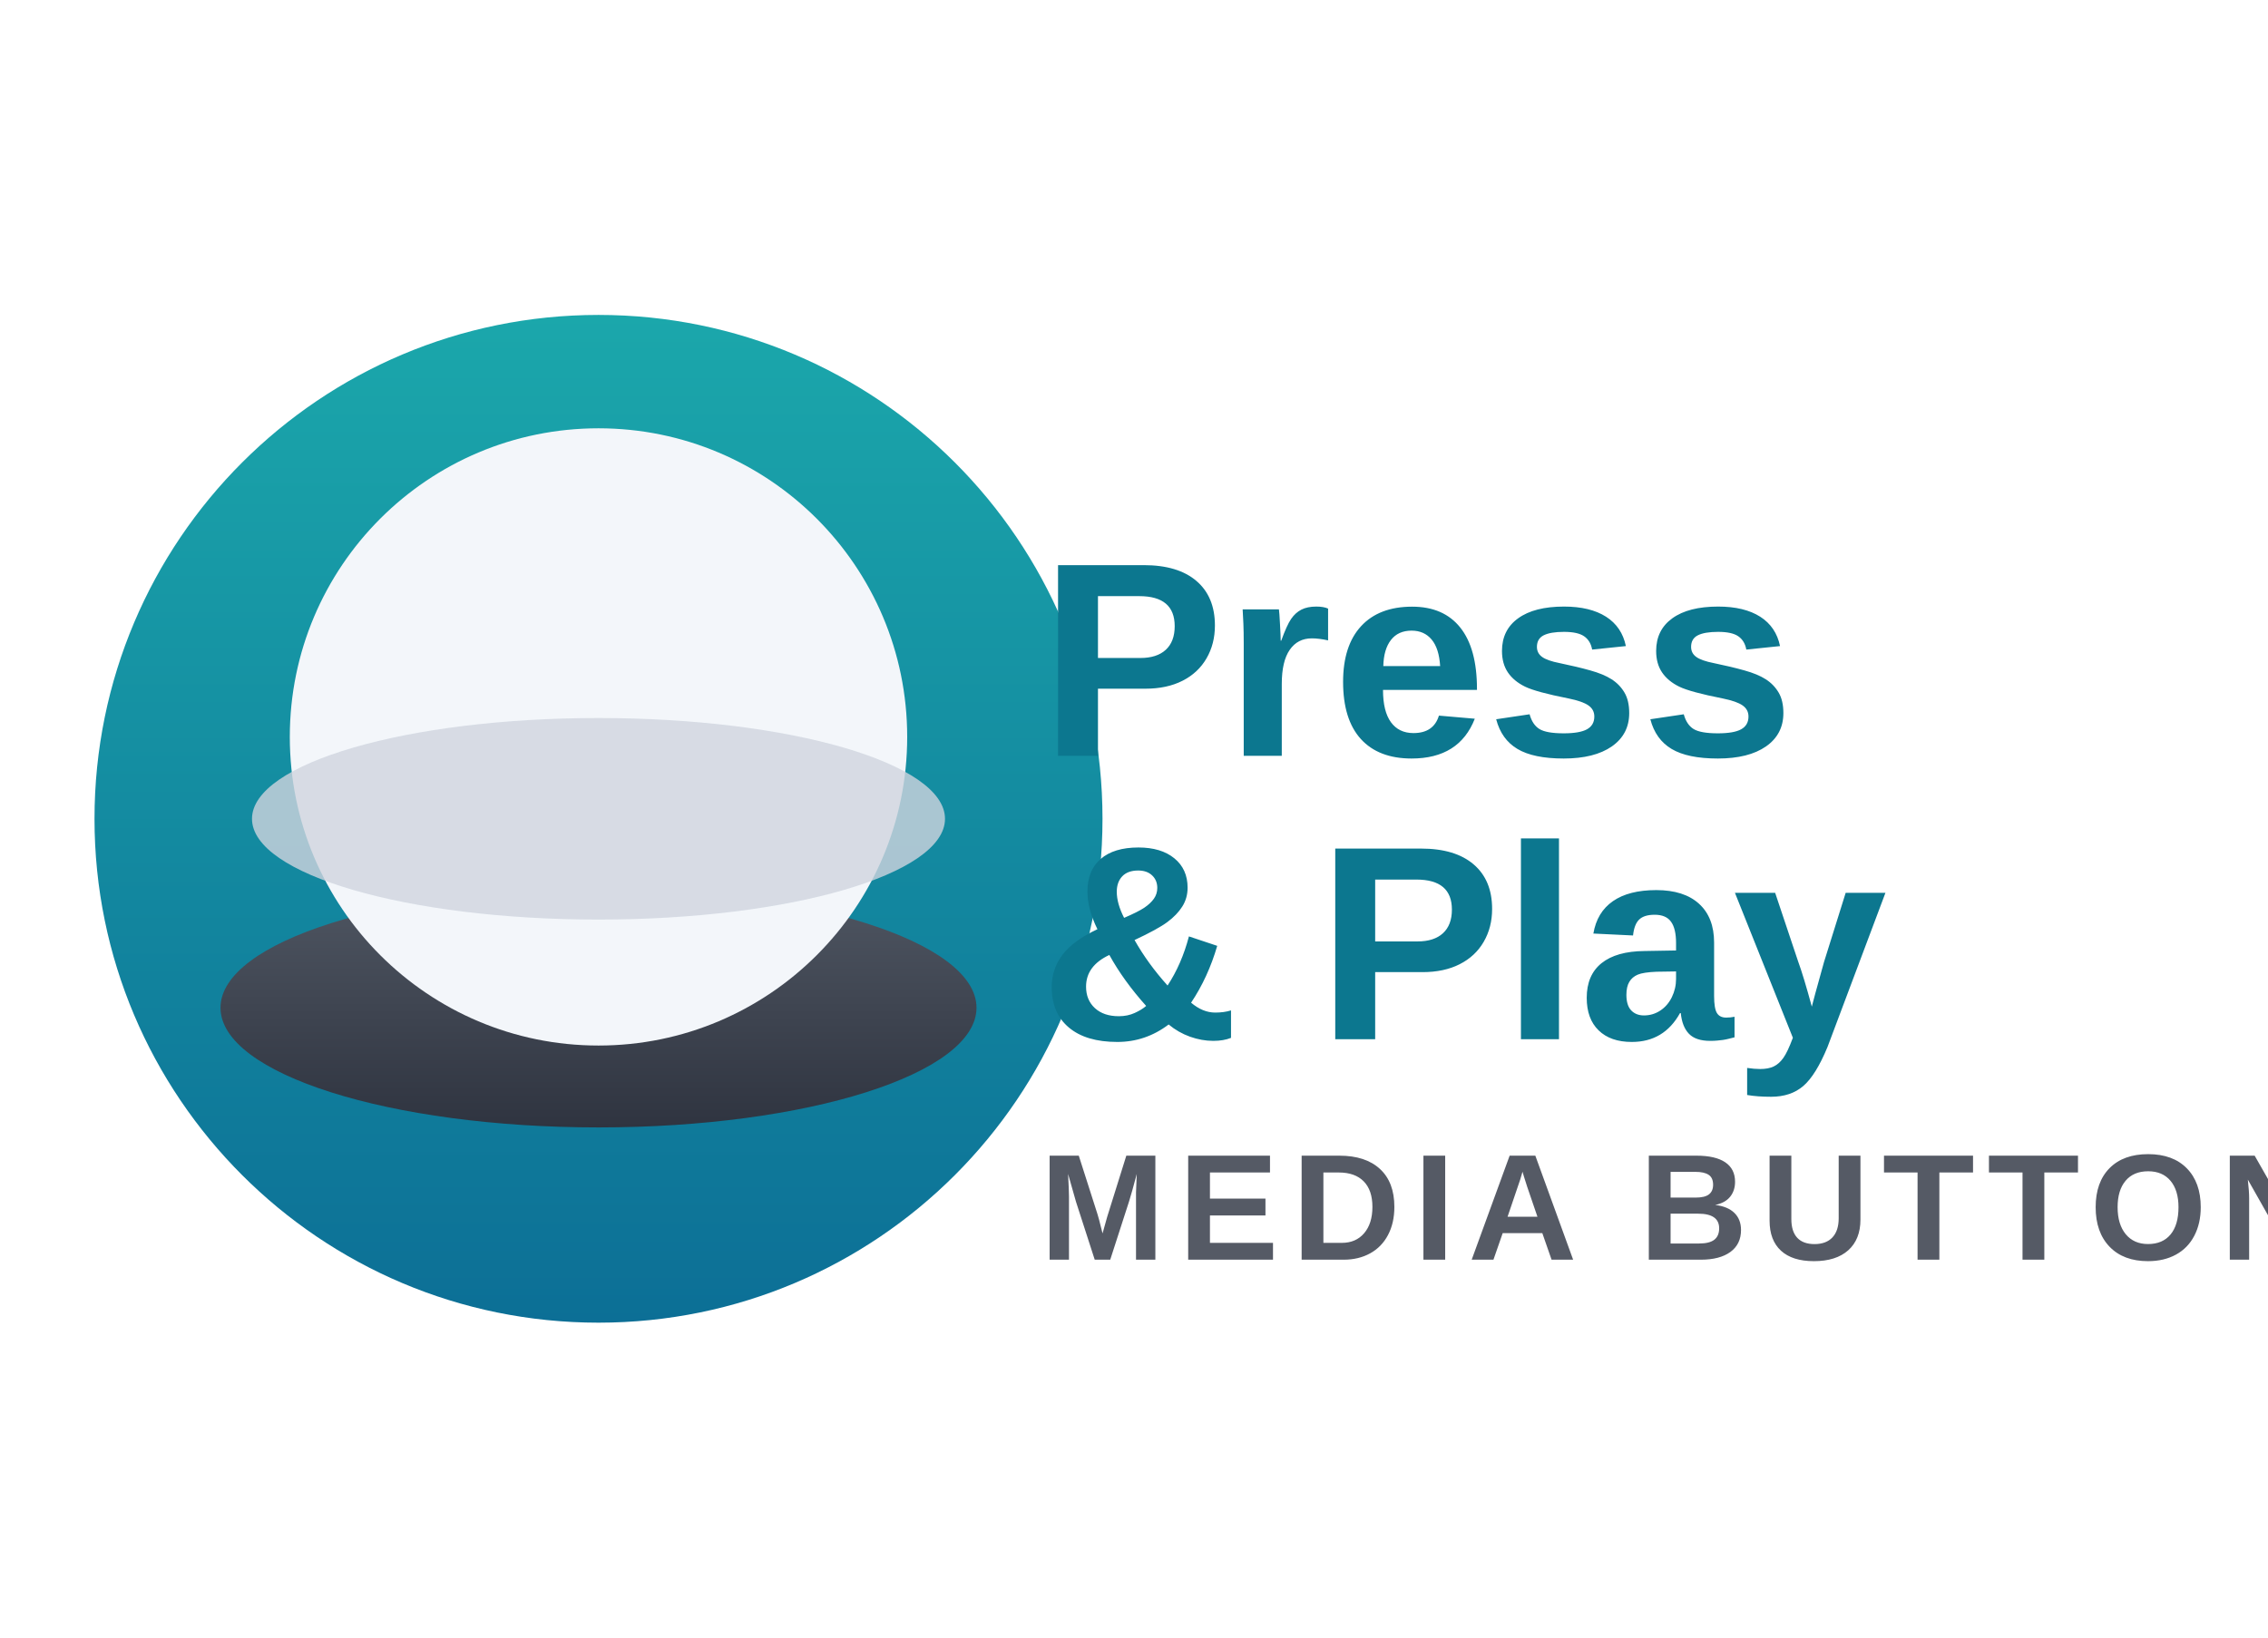
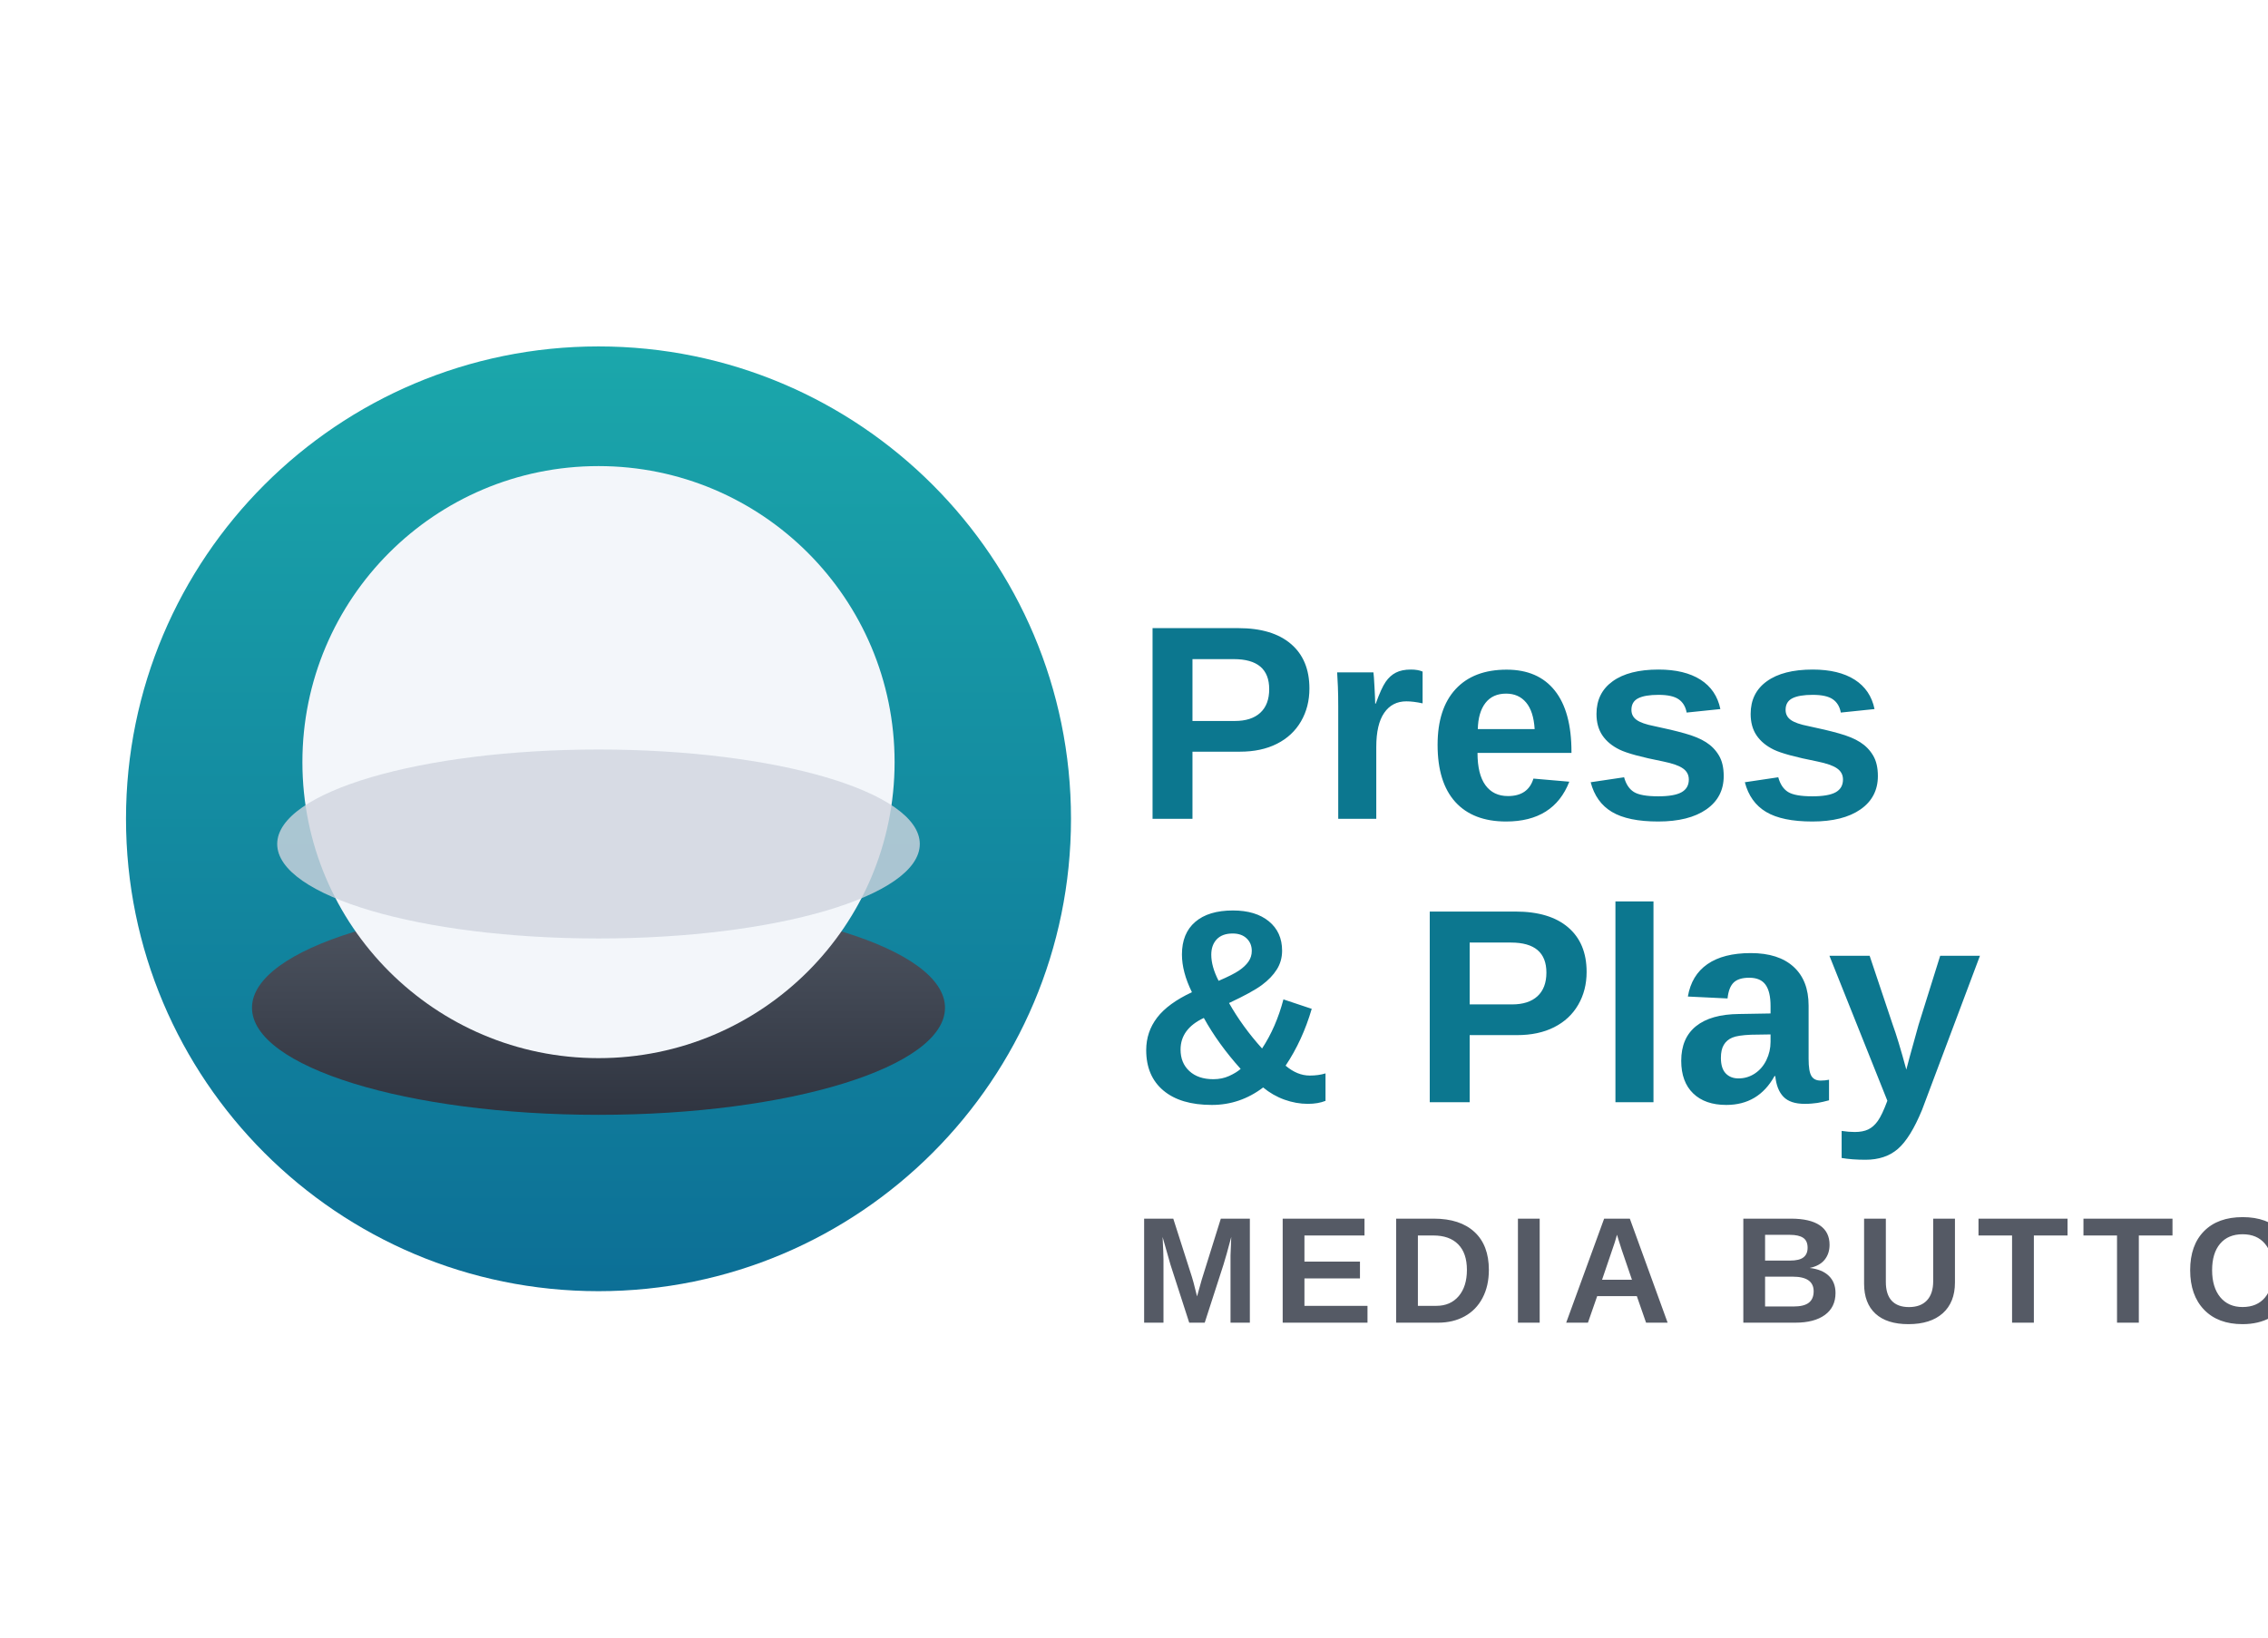
<svg xmlns="http://www.w3.org/2000/svg" viewBox="0 0 720 520" role="img" aria-labelledby="title desc">
  <defs>
    <linearGradient id="btnGrad" x1="0%" y1="0%" x2="0%" y2="100%">
      <stop offset="0%" stop-color="#1ba7ab" />
      <stop offset="100%" stop-color="#0c6f96" />
    </linearGradient>
    <linearGradient id="btnShadow" x1="0%" y1="0%" x2="0%" y2="100%">
      <stop offset="0%" stop-color="#4f5662" />
      <stop offset="100%" stop-color="#2f3440" />
    </linearGradient>
  </defs>
  <g fill="none" fill-rule="evenodd">
-     <circle cx="190" cy="260" r="160" fill="url(#btnGrad)" />
-     <ellipse cx="190" cy="320" rx="120" ry="38" fill="url(#btnShadow)" />
-     <circle cx="190" cy="234" r="98" fill="#f3f6fa" />
-     <ellipse cx="190" cy="260" rx="110" ry="32" fill="#cfd5df" opacity="0.8" />
+     <g transform="translate(60 90)">
+       <circle cx="130" cy="170" r="150" fill="url(#btnGrad)" />
+       <ellipse cx="130" cy="230" rx="110" ry="34" fill="url(#btnShadow)" />
+       <circle cx="130" cy="152" r="94" fill="#f3f6fa" />
+       <ellipse cx="130" cy="178" rx="102" ry="30" fill="#cfd5df" opacity="0.8" />
+     </g>
    <g font-family="Arial, Helvetica, sans-serif" font-weight="700" fill="#0c778f">
-       <text font-size="88" x="330" y="240">Press</text>
-       <text font-size="88" x="330" y="330">&amp; Play</text>
+       <text font-size="88" x="360" y="260">Press</text>
+       <text font-size="88" x="360" y="350">&amp; Play</text>
    </g>
    <g font-family="Arial, Helvetica, sans-serif" font-weight="600" font-size="48" letter-spacing="4" fill="#555a65">
-       <text x="330" y="400">MEDIA BUTTON</text>
+       <text x="360" y="420">MEDIA BUTTON</text>
    </g>
  </g>
</svg>
